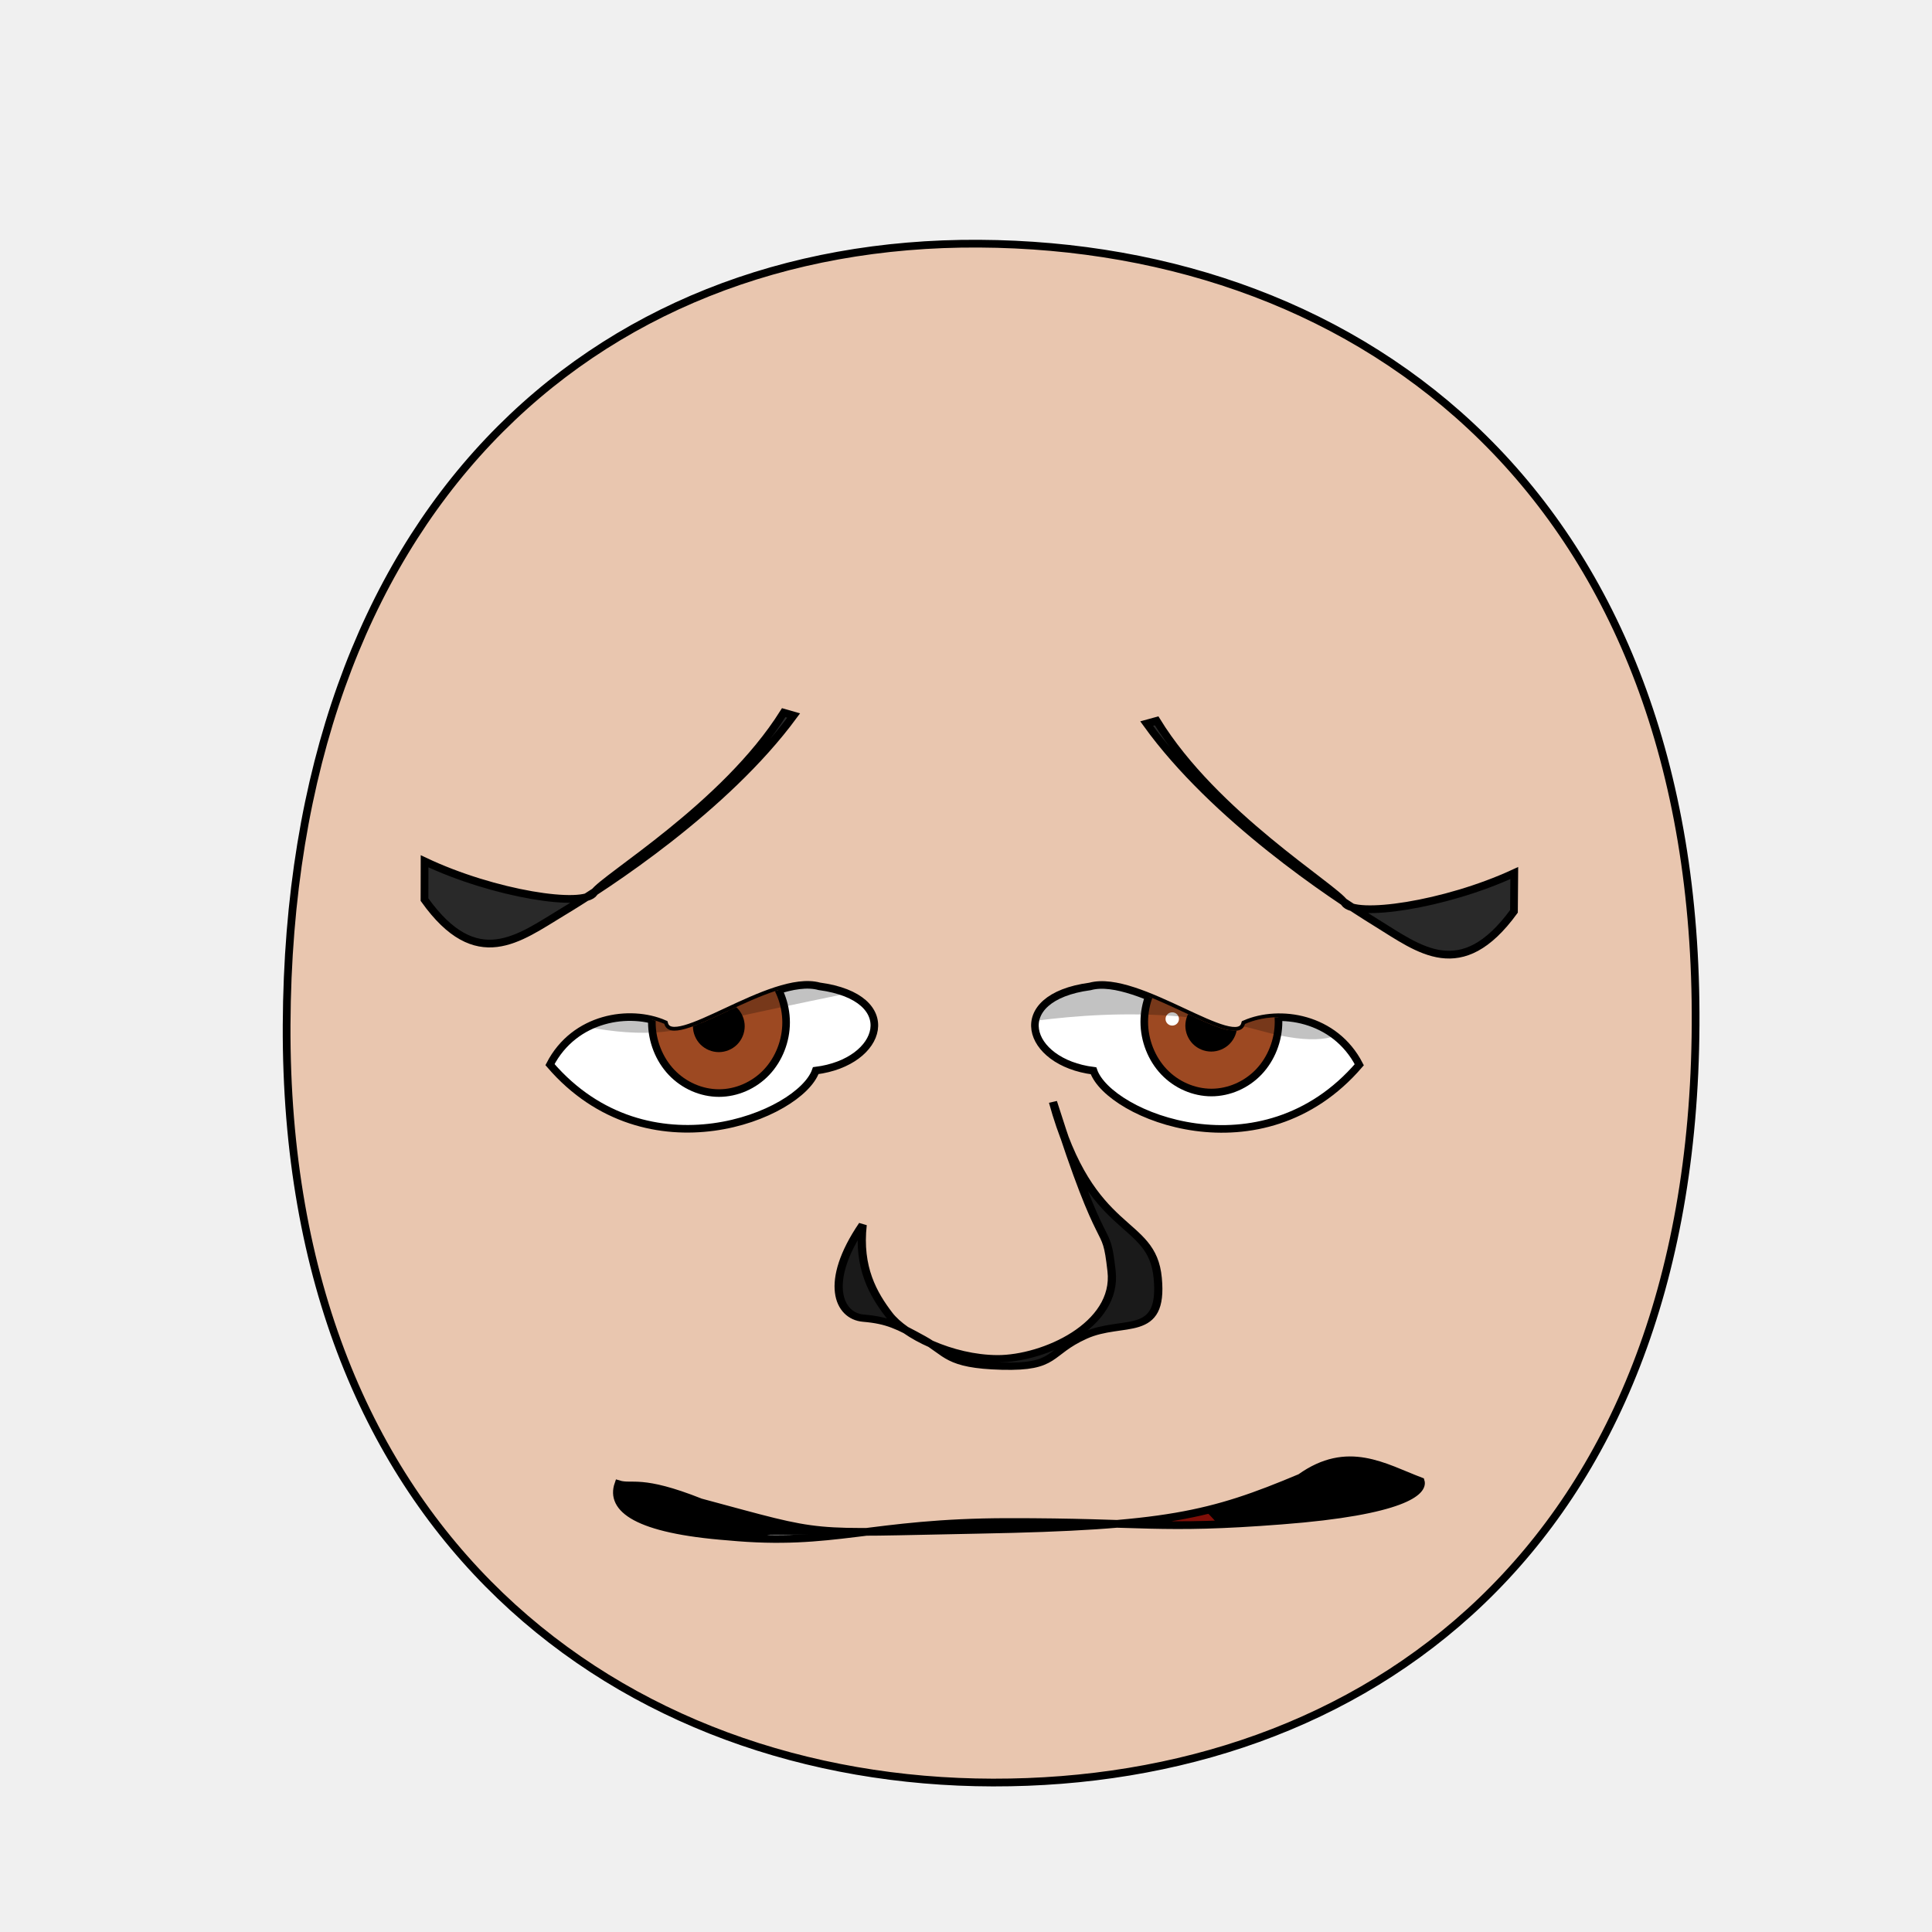
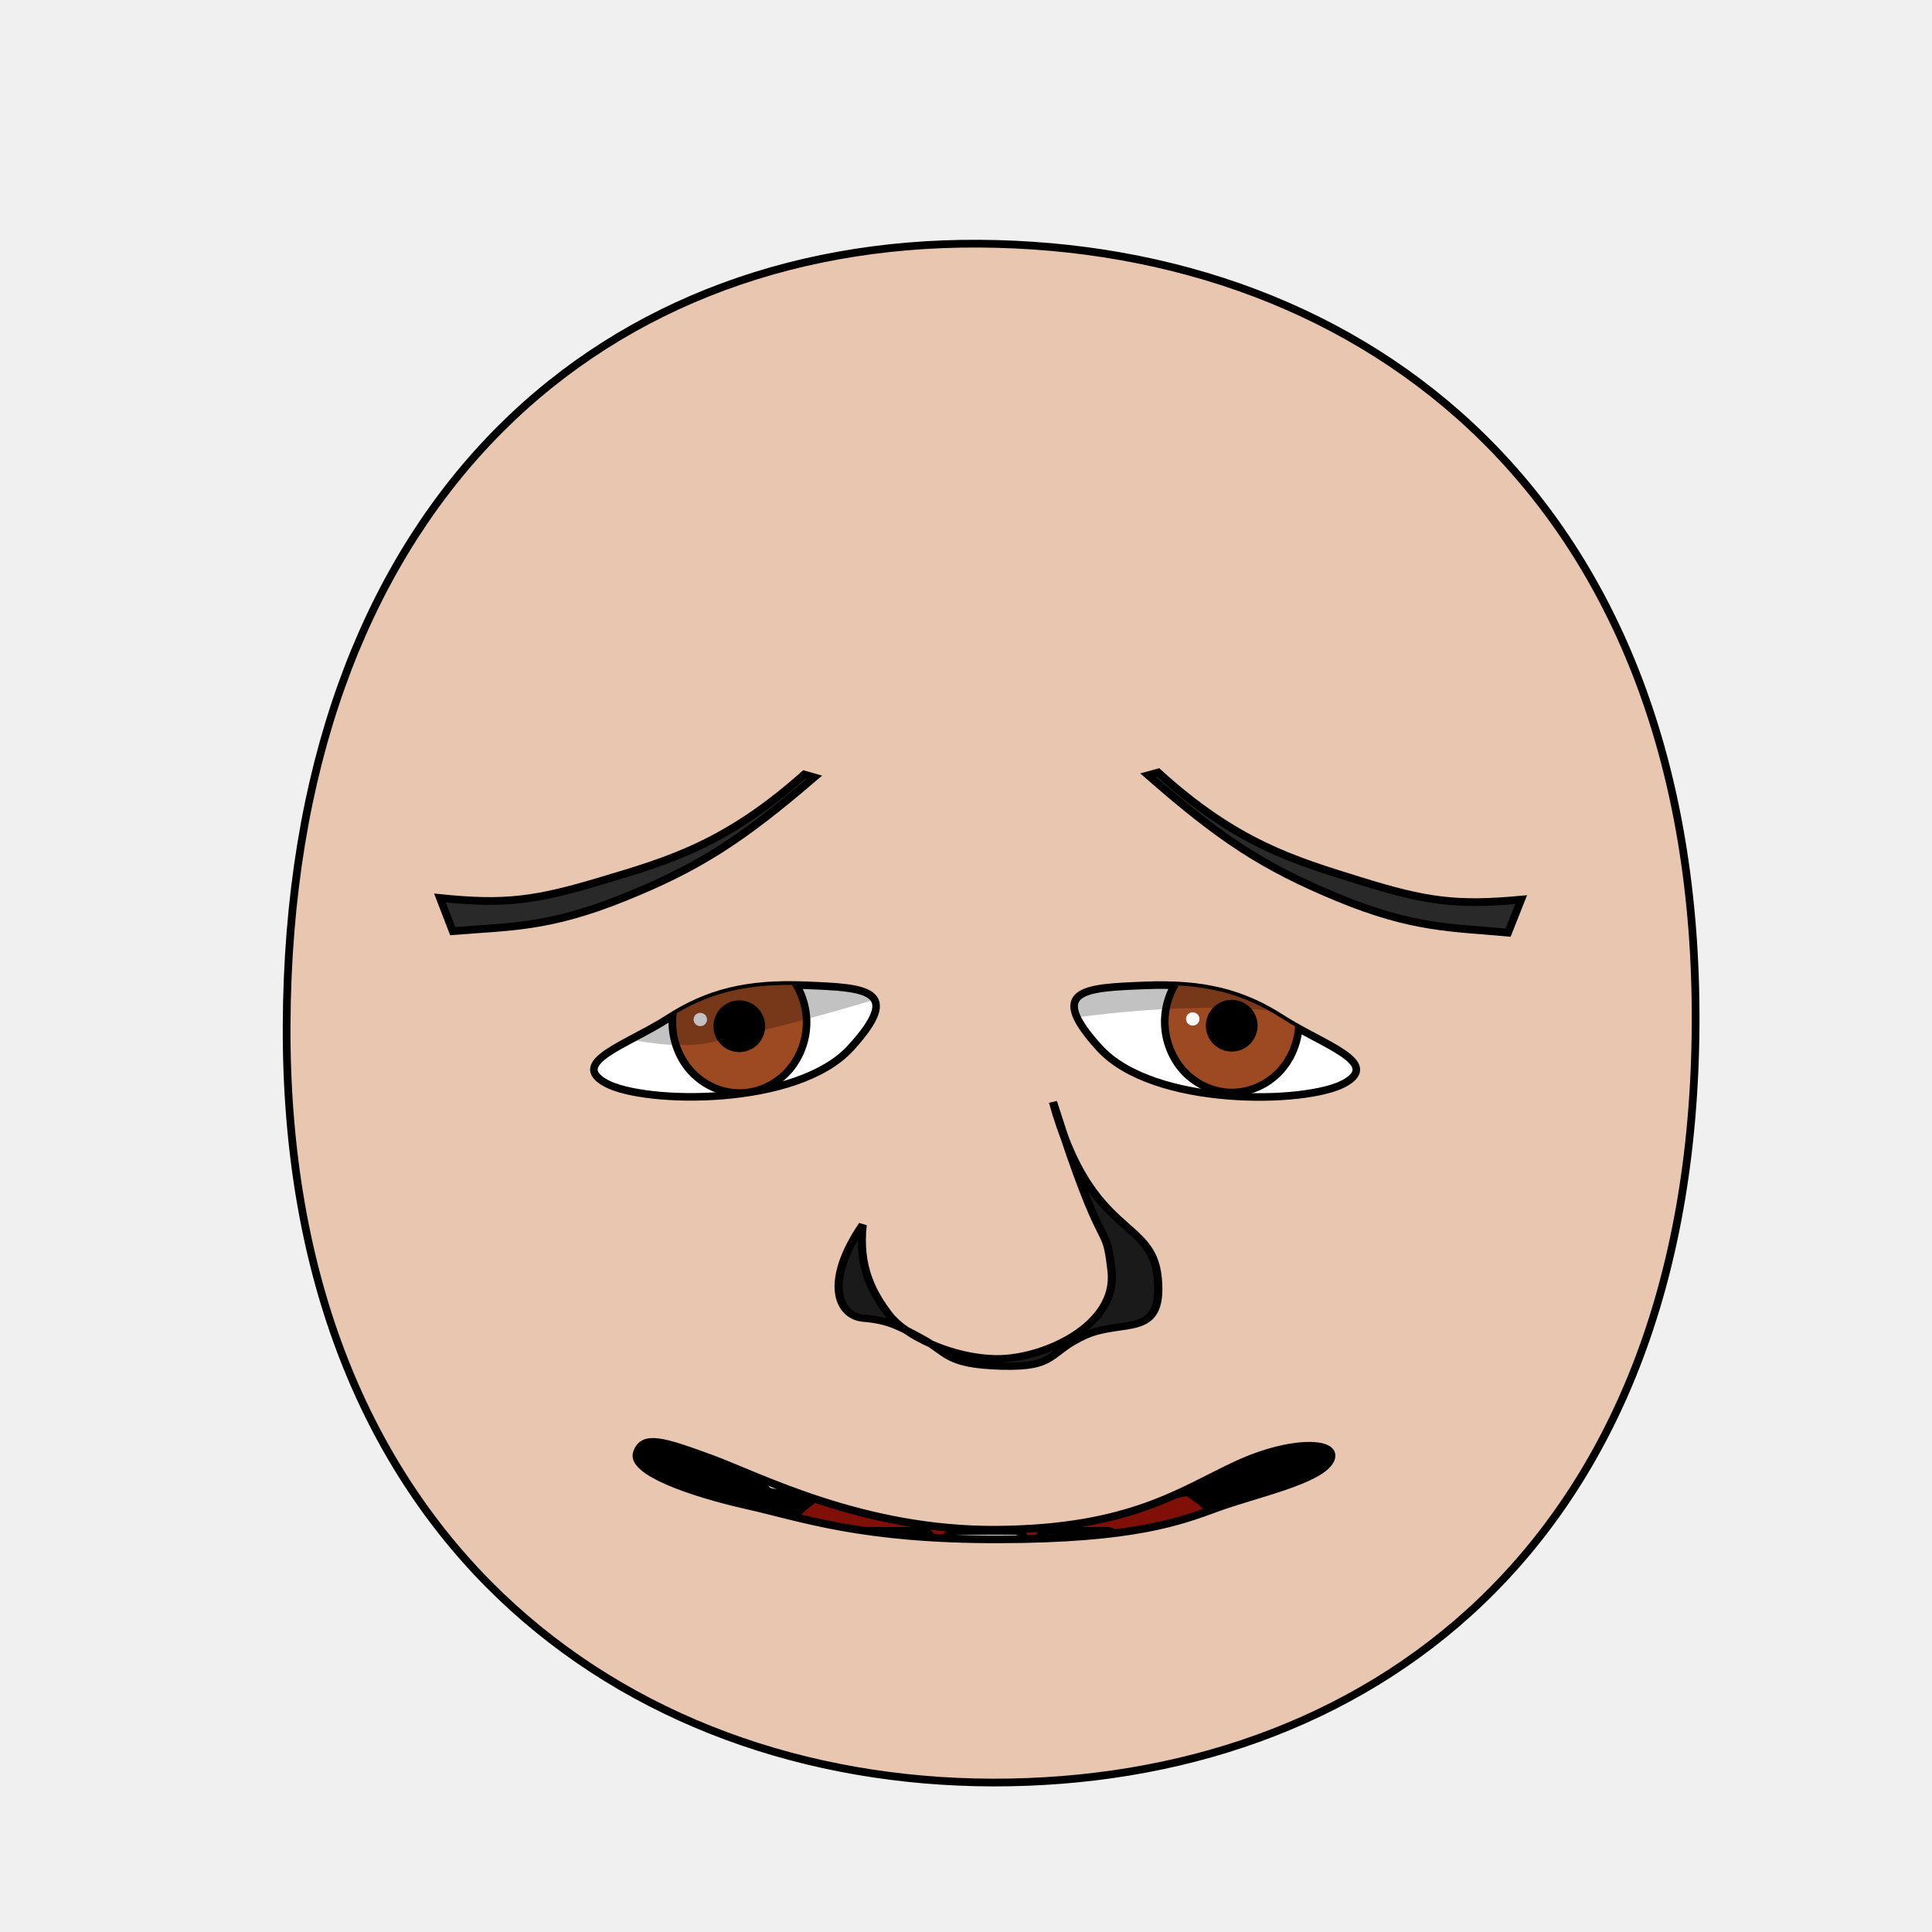
- <svg xmlns="http://www.w3.org/2000/svg" xmlns:xlink="http://www.w3.org/1999/xlink" version="1.1" viewBox="0 0 250 250" id="emoticon-front-view" width="100%" height="100%">
+ <svg xmlns="http://www.w3.org/2000/svg" xmlns:xlink="http://www.w3.org/1999/xlink" height="100%" width="100%" id="emoticon-front-view" viewBox="0 0 250 250" version="1.1">
  <defs id="defs4">
    <linearGradient id="linearGradient5745">
-       <stop style="stop-color:#f4dc15;stop-opacity:1" id="stop5747" offset="0" />
-       <stop style="stop-color:#e1430a;stop-opacity:1" id="stop5749" offset="1" />
+       <stop style="stop-color:#f4dc15;stop-opacity:1" offset="0" id="stop5747" />
+       <stop style="stop-color:#e1430a;stop-opacity:1" offset="1" id="stop5749" />
    </linearGradient>
    <linearGradient id="linearGradient2823">
-       <stop style="stop-color:#000000;stop-opacity:1" id="stop2825" offset="0" />
-       <stop style="stop-color:#6f0a5a;stop-opacity:1" id="stop2827" offset="1" />
+       <stop style="stop-color:#000000;stop-opacity:1" offset="0" id="stop2825" />
+       <stop style="stop-color:#6f0a5a;stop-opacity:1" offset="1" id="stop2827" />
    </linearGradient>
    <clipPath id="clipPath2967">
-       <use transform="translate(-47.20,-108.92)" id="use2969" x="0" y="0" width="1" height="1" xlink:href="#path3622">
+       <use transform="translate(-47.20,-108.92)" xlink:href="#path3622" height="1" width="1" y="0" x="0" id="use2969">
</use>
    </clipPath>
    <clipPath id="clipPath4022">
-       <use transform="matrix(-1,0,0,1,905.93,-89.83)" id="use5959" x="0" y="0" width="250" height="250" xlink:href="#path3622">
+       <use transform="matrix(-1,0,0,1,905.93,-89.83)" xlink:href="#path3622" height="250" width="250" y="0" x="0" id="use5959">
</use>
    </clipPath>
-     <radialGradient cx="-15.372" cy="2.705" r="1" fx="-15.372" fy="2.705" id="radialGradient5694" xlink:href="#linearGradient5745" gradientUnits="userSpaceOnUse" gradientTransform="matrix(98.09029,121.5278,-104.4591,83.94095,1881.611,1722.677)" spreadMethod="pad">
+     <radialGradient spreadMethod="pad" gradientTransform="matrix(98.09029,121.5278,-104.4591,83.94095,1881.611,1722.677)" gradientUnits="userSpaceOnUse" xlink:href="#linearGradient5745" id="radialGradient5694" fy="2.705" fx="-15.372" r="1" cy="2.705" cx="-15.372">
</radialGradient>
-     <linearGradient x1="107.143" y1="488.076" x2="138.571" y2="606.466" id="irisGradient" xlink:href="#linearGradient2823" gradientUnits="userSpaceOnUse" gradientTransform="translate(37.46307,-25.35117)">
+     <linearGradient gradientTransform="translate(37.46307,-25.35117)" gradientUnits="userSpaceOnUse" xlink:href="#linearGradient2823" id="irisGradient" y2="606.466" x2="138.571" y1="488.076" x1="107.143">
</linearGradient>
-     <clipPath id="clipPath-mouth" clipPathUnits="userSpaceOnUse">
-       <use height="250" width="250" id="use-mouth-outline" xlink:href="#mouth-outline" y="0" x="0" />
+     <clipPath clipPathUnits="userSpaceOnUse" id="clipPath-mouth">
+       <use x="0" y="0" xlink:href="#mouth-outline" id="use-mouth-outline" width="250" height="250" />
    </clipPath>
  </defs>
  <g id="head">
    <path style="fill:#e9c6af;stroke:#000000;stroke-width:1;stroke-opacity:1" d="M 128.48,230.66 C 176.27,230.75 219.01,200.57 219.41,132.64 219.80,64.72 176.76,31.81 126.68,31.53 76.60,31.24 37.38,66.28 37.09,132.64 36.80,199.01 80.69,230.57 128.48,230.66 Z" id="path164">
</path>
  </g>
-   <g transform="matrix(0.16,0,0,0.16,61.31,31.77)" style="stroke-width:4.36;stroke-miterlimit:4;stroke-dasharray:none" id="left-eye">
-     <path d="M 279.37,599.11 C 346.72,608.19 331.16,660.49 276.55,667.31 264.11,703.52 140.53,754.29 61.61,662.45 81.44,624.03 126.18,617.37 154.03,629.47 160.80,653.89 240.55,588.41 279.37,599.11 Z" style="fill:#ffffff;stroke:#000000;stroke-width:6.14;stroke-miterlimit:4;stroke-opacity:1;stroke-dasharray:none" id="path3622">
+   <g transform="matrix(0.16,0,0,0.16,63.96,31.77)" style="stroke-width:4.36;stroke-miterlimit:4;stroke-dasharray:none" id="left-eye">
+     <path d="M 252.07,598.28 C 299.79,600.22 331.79,601.27 288.21,649 244.63,696.73 121.44,694.38 90.47,677.56 59.50,660.73 108.05,646.12 140.44,625.21 172.82,604.31 204.35,596.34 252.07,598.28 Z" style="fill:#ffffff;stroke:#000000;stroke-width:6.14;stroke-miterlimit:4;stroke-opacity:1;stroke-dasharray:none" id="path3622">
</path>
-     <g transform="translate(47.20,108.92)" style="stroke-width:4.36;stroke-miterlimit:4;stroke-dasharray:none" clip-path="url(#clipPath2967)" id="lens">
+     <g transform="translate(47.20,108.92)" style="stroke-width:4.36;stroke-miterlimit:4;stroke-dasharray:none" id="lens" clip-path="url(#clipPath2967)">
      <g id="g4403">
        <path style="fill:#9d4922;fill-opacity:1;stroke:#000000;stroke-width:6.14;stroke-miterlimit:4;stroke-opacity:1;stroke-dasharray:none" d="M 205.38,519.39 C 205.38,534.35 199.53,549.21 189.48,559.79 179.43,570.37 165.31,576.53 151.09,576.53 136.88,576.53 122.76,570.37 112.71,559.79 102.66,549.21 96.80,534.35 96.80,519.39 96.80,504.43 102.66,489.56 112.71,478.98 122.76,468.40 136.88,462.24 151.09,462.24 165.31,462.24 179.43,468.40 189.48,478.98 199.53,489.56 205.38,504.43 205.38,519.39 Z" id="iris">
</path>
        <path d="M 168.82,522.49 C 168.82,527.16 166.89,531.81 163.58,535.12 160.27,538.43 155.63,540.35 150.95,540.35 146.27,540.35 141.63,538.43 138.32,535.12 135.02,531.81 133.09,527.16 133.09,522.49 133.09,517.81 135.02,513.16 138.32,509.85 141.63,506.55 146.27,504.62 150.95,504.62 155.63,504.62 160.27,506.55 163.58,509.85 166.89,513.16 168.82,517.81 168.82,522.49 Z" style="fill:#000000;fill-opacity:1;stroke:#000000;stroke-width:6.14;stroke-miterlimit:4;stroke-opacity:1;stroke-dasharray:none" id="pupil">
</path>
        <path d="M 124.85,517.04 C 124.85,520.00 122.41,522.40 119.41,522.40 116.42,522.40 113.99,520.00 113.99,517.04 113.99,514.07 116.42,511.67 119.41,511.67 122.41,511.67 124.85,514.07 124.85,517.04 Z" style="fill:#ffffff;fill-opacity:1;stroke:none" id="glare">
</path>
      </g>
-       <path style="opacity:0.24;fill:#000000;stroke:#000000;stroke-width:1px;stroke-linecap:butt;stroke-linejoin:miter;stroke-opacity:1" d="M -60.66,486.17 -11.18,407.57 305.31,412.27 310.63,484.30 C 310.63,484.30 223.09,501.24 121,524.08 45.87,540.88 -60.66,486.17 -60.66,486.17 Z" id="left-lid-shadow">
+       <path style="opacity:0.24;fill:#000000;stroke:#000000;stroke-width:1px;stroke-linecap:butt;stroke-linejoin:miter;stroke-opacity:1" d="M -60.66,486.17 -11.18,407.57 305.31,412.27 310.63,484.30 C 310.63,484.30 233.44,511.59 131.35,534.43 56.22,551.23 -60.66,486.17 -60.66,486.17 Z" id="left-lid-shadow">
</path>
    </g>
  </g>
-   <g transform="matrix(0.16,0,0,0.16,40.80,46.16)" style="stroke-width:4.36;stroke-miterlimit:4;stroke-dasharray:none" id="right-eye">
-     <use transform="matrix(-1,0,0,1,905.93,-89.83)" id="use3959" x="0" y="0" width="250" height="250" xlink:href="#path3622">
+   <g transform="matrix(0.16,0,0,0.16,43.45,46.16)" style="stroke-width:4.36;stroke-miterlimit:4;stroke-dasharray:none" id="right-eye">
+     <use transform="matrix(-1,0,0,1,905.93,-89.83)" xlink:href="#path3622" height="250" width="250" y="0" x="0" id="use3959">
</use>
-     <g clip-path="url(#clipPath4022)" id="g4015">
-       <use transform="translate(573.63,18.54)" style="stroke-width:4.36;stroke-miterlimit:4;stroke-dasharray:none" id="right-lens" x="0" y="0" width="1" height="1" xlink:href="#g4403">
+     <g id="g4015" clip-path="url(#clipPath4022)">
+       <use transform="translate(573.63,18.54)" style="stroke-width:4.36;stroke-miterlimit:4;stroke-dasharray:none" xlink:href="#g4403" height="1" width="1" y="0" x="0" id="right-lens">
</use>
-       <path style="opacity:0.24;fill:#000000;stroke:#000000;stroke-width:1px;stroke-linecap:butt;stroke-linejoin:miter;stroke-miterlimit:4;stroke-opacity:1;stroke-dasharray:none" d="M 537.99,543.46 527.72,452.73 710.91,412.76 841.14,520.94 C 841.14,520.94 851.88,568.85 765.03,544.71 678.18,520.56 586.08,534.91 537.99,543.46 Z" id="right-lid-shadow">
+       <path style="opacity:0.24;fill:#000000;stroke:#000000;stroke-width:1px;stroke-linecap:butt;stroke-linejoin:miter;stroke-miterlimit:4;stroke-opacity:1;stroke-dasharray:none" d="M 537.99,543.46 527.72,452.73 710.91,412.76 841.14,520.94 C 841.14,520.94 862.23,541.95 773.31,530.22 684.38,518.48 586.08,534.91 537.99,543.46 Z" id="right-lid-shadow">
</path>
    </g>
  </g>
-   <path d="M 101.41,92.22 102.70,92.59 C 93.85,104.62 78.46,114.61 72.79,118.02 67.12,121.44 61.67,125.86 54.93,116.41 L 54.94,111.45 C 63.91,115.71 75.57,117.49 76.87,115.52 78.17,113.56 93.82,104.32 101.41,92.22 Z" style="fill:#292929;fill-opacity:1;fill-rule:nonzero;stroke:#000000;stroke-width:1;stroke-miterlimit:4;stroke-opacity:1;stroke-dasharray:none" id="left-eye-brow">
+   <path d="M 104.06,100.22 105.35,100.59 C 96.03,108.58 90.47,112.23 80.68,116.16 70.89,120.10 65.88,119.89 58.58,120.49 L 56.93,116.20 C 65.30,117.06 69.21,116.56 77.80,113.98 86.39,111.41 93.85,109.31 104.06,100.22 Z" style="fill:#292929;fill-opacity:1;fill-rule:nonzero;stroke:#000000;stroke-width:1;stroke-miterlimit:4;stroke-opacity:1;stroke-dasharray:none" id="left-eye-brow">
</path>
  <g style="stroke-width:1" transform="matrix(1.13,0,0,1,-17.27,2.11)" id="nose">
    <path style="fill:#1a1a1a;stroke:#000000;stroke-width:0.94;stroke-miterlimit:4;stroke-dasharray:none" d="M 114.07,156.38 C 113.52,161.92 115.28,165.35 117.07,168 118.85,170.65 124.21,173.68 129.50,173.71 134.80,173.73 143.30,169.42 142.57,162.35 141.86,155.28 141.86,161.85 135.86,140.48 140.19,158.22 147.21,155.33 147.86,163.28 148.52,171.23 143.90,168.48 139.54,170.69 135.19,172.90 136.36,174.86 130.01,174.67 123.65,174.48 123.81,172.94 120.99,171.19 118.17,169.44 116.97,168.73 114.15,168.46 111.32,168.20 109.57,163.85 114.07,156.38 Z" id="nose-outline">
</path>
  </g>
-   <use transform="matrix(-1,-0.01,-0.01,1,252.00,2.07)" id="right-eye-brow" x="0" y="0" width="250" height="250" xlink:href="#left-eye-brow">
+   <use transform="matrix(-1,-0.01,-0.01,1,254.93,0.78)" xlink:href="#left-eye-brow" height="250" width="250" y="0" x="0" id="right-eye-brow">
</use>
  <g id="mouth">
-     <g id="mouth-interior" clip-path="url(#clipPath-mouth)">
-       <rect style="fill:#000000;fill-opacity:1;stroke:none" y="159.934" x="52.649" height="66.556" width="145.364" id="mouth-background">
+     <g clip-path="url(#clipPath-mouth)" id="mouth-interior">
+       <rect id="mouth-background" width="119.944" height="66.556" x="68.16" y="159.934" style="fill:#000000;fill-opacity:1;stroke:none">
</rect>
      <path d="M 98.34,211.42 C 98.01,191.12 114.23,189.74 130.46,189.07 148.01,188.36 161.92,193.11 161.92,211.42 140.73,211.42 119.54,211.42 98.34,211.42 Z" style="fill:#800f08;fill-opacity:1;stroke:none" id="tongue">
</path>
-       <g style="stroke:#000000;stroke-opacity:1" transform="translate(4,6.99)" id="upper-teeth">
-         <rect style="fill:#ffffff;fill-opacity:1;stroke:#000000;stroke-opacity:1" id="tooth-02" width="10.265" height="15.123" x="94.352" y="172.091" ry="1.325" rx="1.325">
+       <g style="stroke:#000000;stroke-opacity:1" transform="translate(4,6.99)" morph="fix-children" id="upper-teeth">
+         <rect transform="matrix(0.991225,0.1321854,0,1,0,0)" rx="1.336" ry="1.325" y="158.195" x="95.524" height="15.123" width="10.356" id="tooth-02" style="fill:#ffffff;fill-opacity:1;stroke:#000000;stroke-width:1.004;stroke-opacity:1">
</rect>
-         <rect style="fill:#ffffff;fill-opacity:1;stroke:#000000;stroke-opacity:1" rx="1.325" ry="1.325" y="172.091" x="106.352" height="15.123" width="10.265" id="tooth-03">
+         <rect id="tooth-03" width="10.265" height="15.123" x="106.352" y="172.091" ry="1.325" rx="1.325" style="fill:#ffffff;fill-opacity:1;stroke:#000000;stroke-opacity:1">
</rect>
-         <rect style="fill:#ffffff;fill-opacity:1;stroke:#000000;stroke-opacity:1" id="tooth-04" width="10.265" height="15.123" x="118.352" y="172.091" ry="1.325" rx="1.325">
+         <rect rx="1.325" ry="1.325" y="172.091" x="118.352" height="15.123" width="10.265" id="tooth-04" style="fill:#ffffff;fill-opacity:1;stroke:#000000;stroke-opacity:1">
</rect>
-         <rect style="fill:#ffffff;fill-opacity:1;stroke:#000000;stroke-opacity:1" rx="1.325" ry="1.325" y="172.091" x="130.352" height="15.123" width="10.265" id="tooth-05">
+         <rect id="tooth-05" width="10.265" height="15.123" x="130.352" y="172.091" ry="1.325" rx="1.325" style="fill:#ffffff;fill-opacity:1;stroke:#000000;stroke-opacity:1">
</rect>
-         <rect style="fill:#ffffff;fill-opacity:1;stroke:#000000;stroke-opacity:1" id="tooth-06" width="10.265" height="15.123" x="142.352" y="172.091" ry="1.325" rx="1.325">
+         <rect transform="matrix(0.9876076,-0.1569434,0,1,0,0)" rx="1.341" ry="1.325" y="194.764" x="144.054" height="15.123" width="10.394" id="tooth-06" style="fill:#ffffff;fill-opacity:1;stroke:#000000;stroke-width:1.006;stroke-opacity:1">
</rect>
      </g>
      <g style="stroke:#000000;stroke-opacity:1" transform="translate(4,26)" id="lower-teeth">
-         <rect style="fill:#ffffff;fill-opacity:1;stroke:#000000;stroke-opacity:1" rx="1.325" ry="1.325" y="172.091" x="94.352" height="15.123" width="10.265" id="tooth-09">
+         <rect style="fill:#ffffff;fill-opacity:1;stroke:#000000;stroke-opacity:1" id="tooth-09" width="10.265" height="15.123" x="94.352" y="172.091" ry="1.325" rx="1.325">
</rect>
-         <rect style="fill:#ffffff;fill-opacity:1;stroke:#000000;stroke-opacity:1" id="tooth-10" width="10.265" height="15.123" x="106.352" y="172.091" ry="1.325" rx="1.325">
+         <rect style="fill:#ffffff;fill-opacity:1;stroke:#000000;stroke-opacity:1" rx="1.325" ry="1.325" y="172.091" x="106.352" height="15.123" width="10.265" id="tooth-10">
</rect>
-         <rect style="fill:#ffffff;fill-opacity:1;stroke:#000000;stroke-opacity:1" rx="1.325" ry="1.325" y="172.091" x="118.352" height="15.123" width="10.265" id="tooth-11">
+         <rect style="fill:#ffffff;fill-opacity:1;stroke:#000000;stroke-opacity:1" id="tooth-11" width="10.265" height="15.123" x="118.352" y="172.091" ry="1.325" rx="1.325">
</rect>
-         <rect style="fill:#ffffff;fill-opacity:1;stroke:#000000;stroke-opacity:1" id="tooth-12" width="10.265" height="15.123" x="130.352" y="172.091" ry="1.325" rx="1.325">
+         <rect style="fill:#ffffff;fill-opacity:1;stroke:#000000;stroke-opacity:1" rx="1.325" ry="1.325" y="172.091" x="130.352" height="15.123" width="10.265" id="tooth-12">
</rect>
-         <rect style="fill:#ffffff;fill-opacity:1;stroke:#000000;stroke-opacity:1" rx="1.325" ry="1.325" y="172.091" x="142.352" height="15.123" width="10.265" id="tooth-13">
+         <rect style="fill:#ffffff;fill-opacity:1;stroke:#000000;stroke-opacity:1" id="tooth-13" width="10.265" height="15.123" x="142.352" y="172.091" ry="1.325" rx="1.325">
</rect>
      </g>
    </g>
-     <path d="M 183.84,191.68 C 184.23,192.95 181.67,195.55 165.81,196.76 149.94,197.99 148.10,196.93 130.40,196.95 112.70,196.97 107.91,200.12 94.26,198.83 82.32,197.92 78.93,195.18 80.02,192.05 81.83,192.61 82.88,191.31 90.65,194.40 107.41,198.90 103.61,198.38 126.74,197.95 150.75,197.50 156.62,196.11 168.27,191.21 174.40,186.84 179.09,189.88 183.84,191.68 Z" style="fill:none;stroke:#000000;stroke-width:1px;stroke-miterlimit:4;stroke-opacity:1" id="mouth-outline">
+     <path d="M 172.09,189.04 C 170.64,191.59 162.38,193.33 157.58,195.08 152.78,196.83 146.82,199.17 129.12,199.19 111.42,199.21 103.80,196.40 96.65,194.79 89.49,193.18 81.60,190.42 82.41,188.01 83.22,185.61 85.87,186.49 92.08,188.76 98.28,191.04 111.69,198.08 128.98,197.95 146.27,197.82 152.85,192.86 160.04,189.53 167.23,186.20 173.54,186.50 172.09,189.04 Z" style="fill:none;stroke:#000000;stroke-width:1px;stroke-miterlimit:4;stroke-opacity:1" id="mouth-outline">
</path>
  </g>
</svg>
